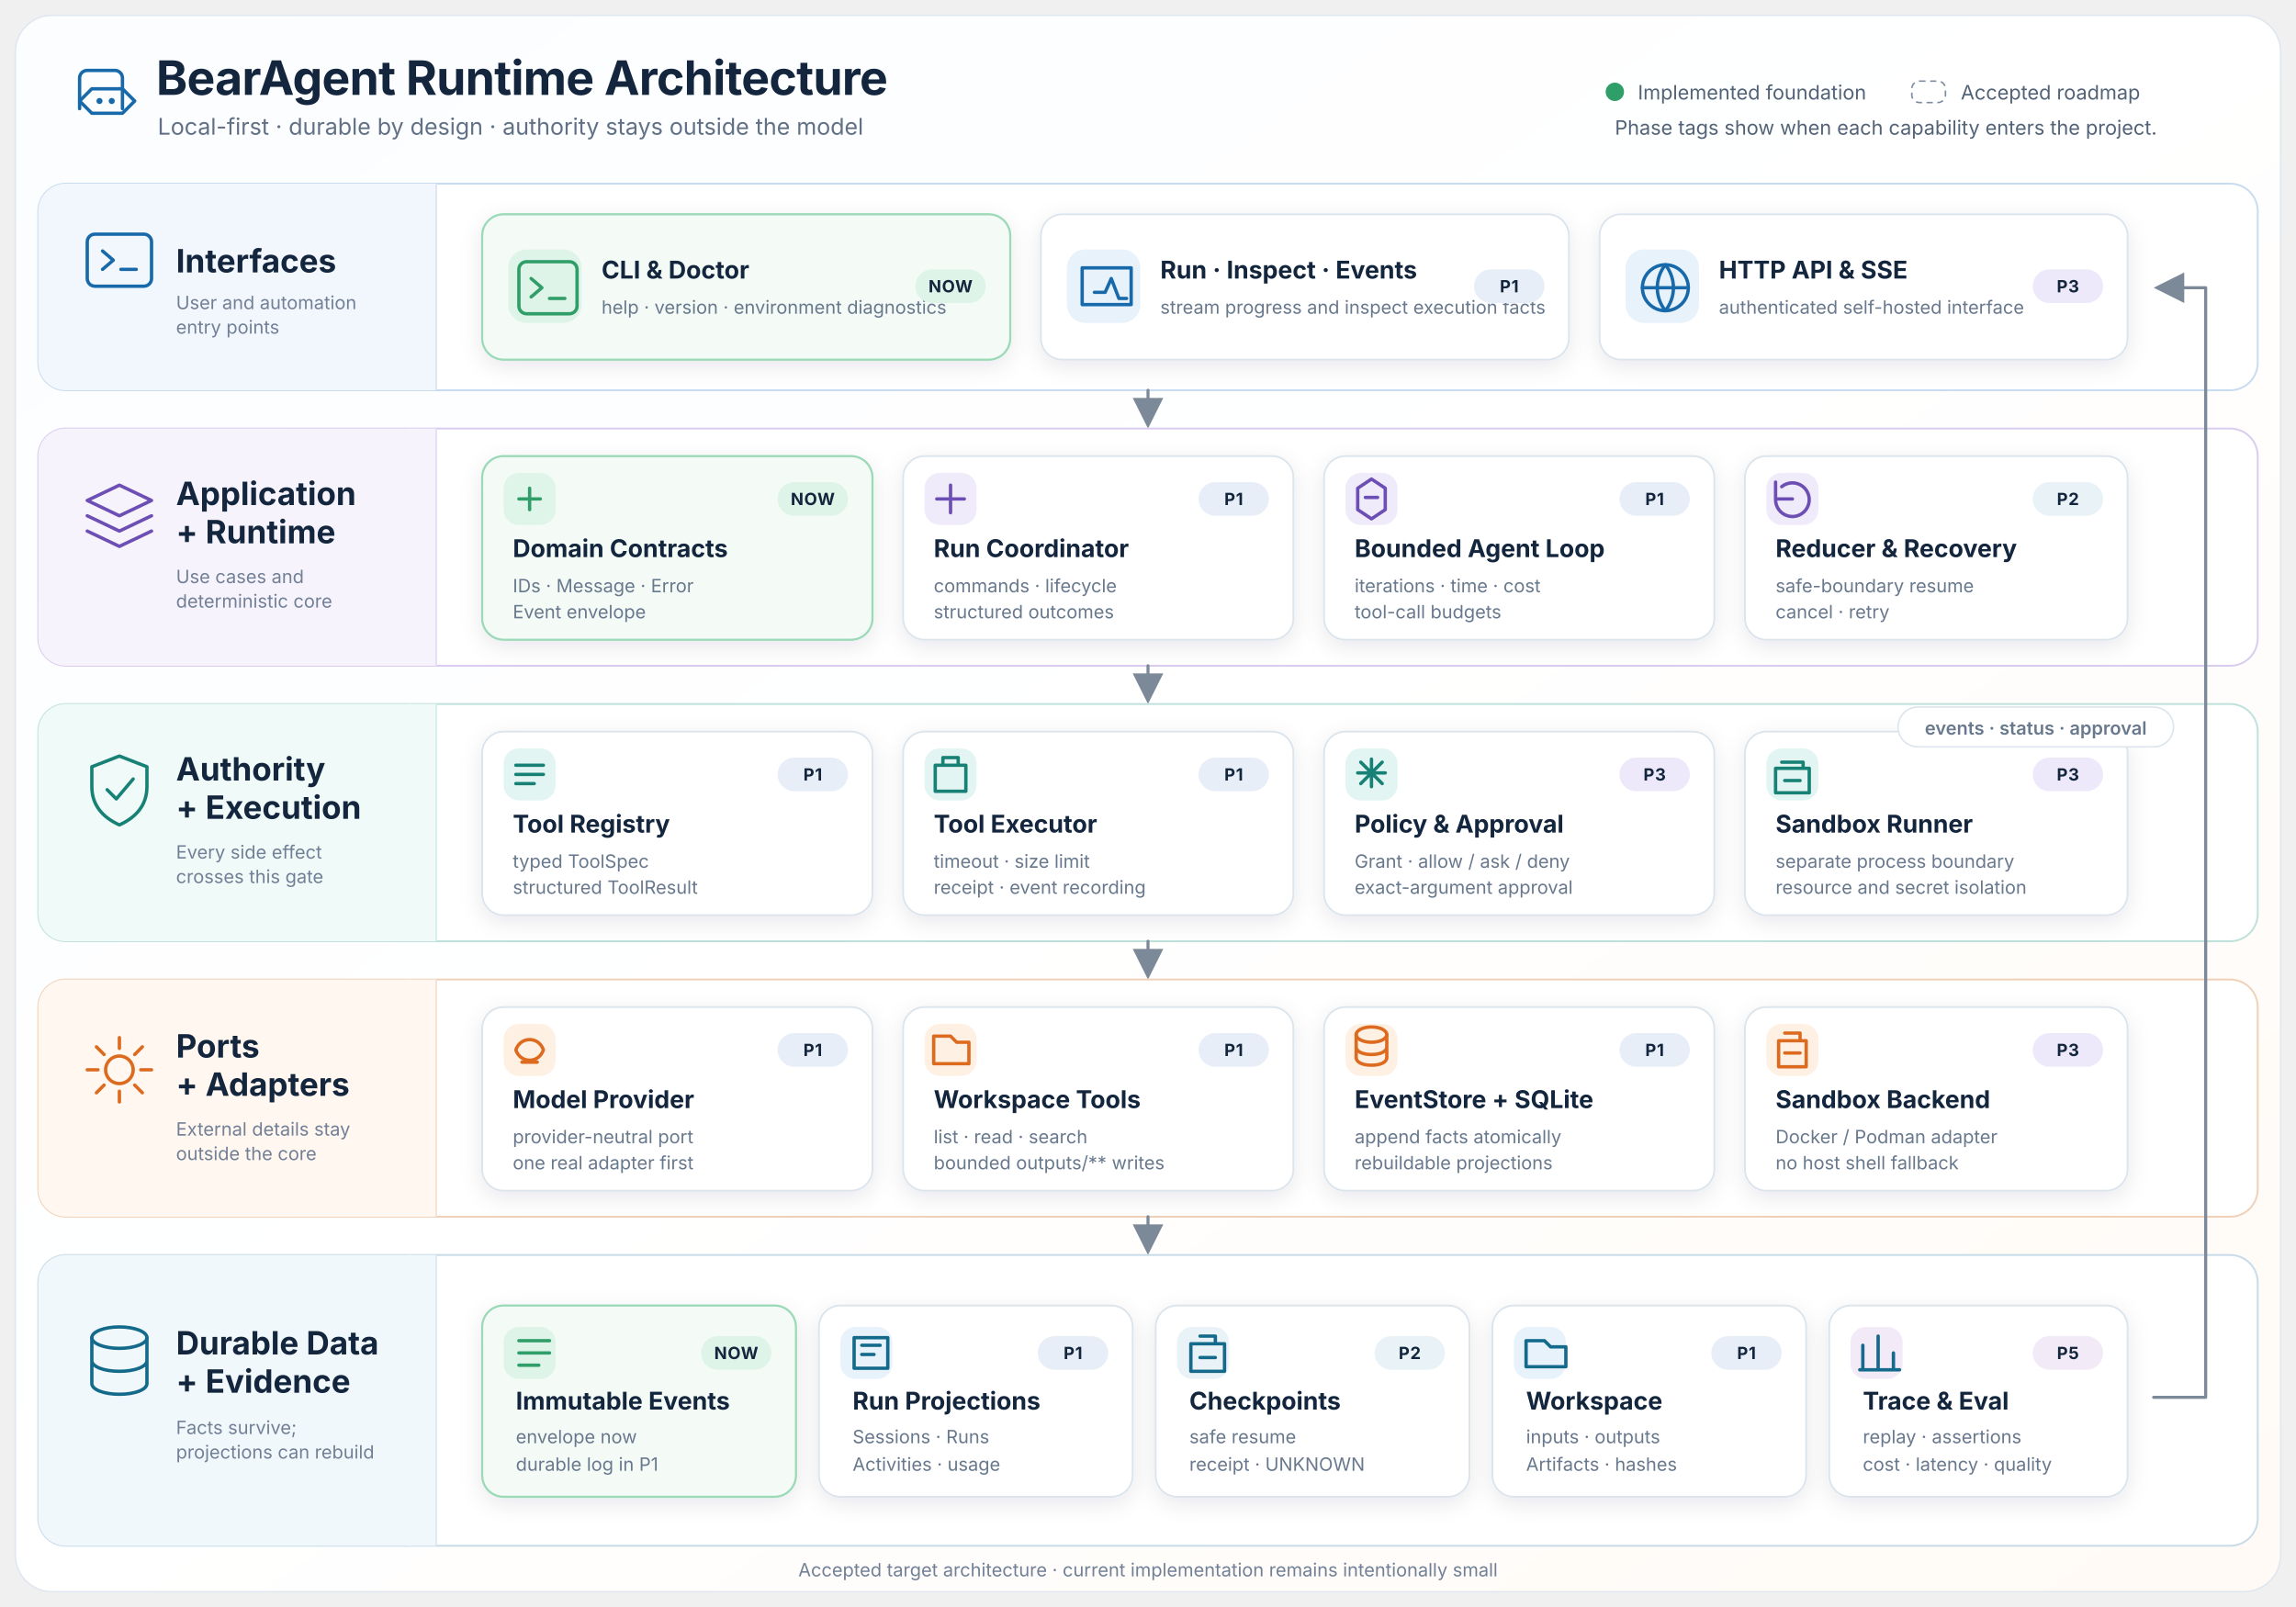
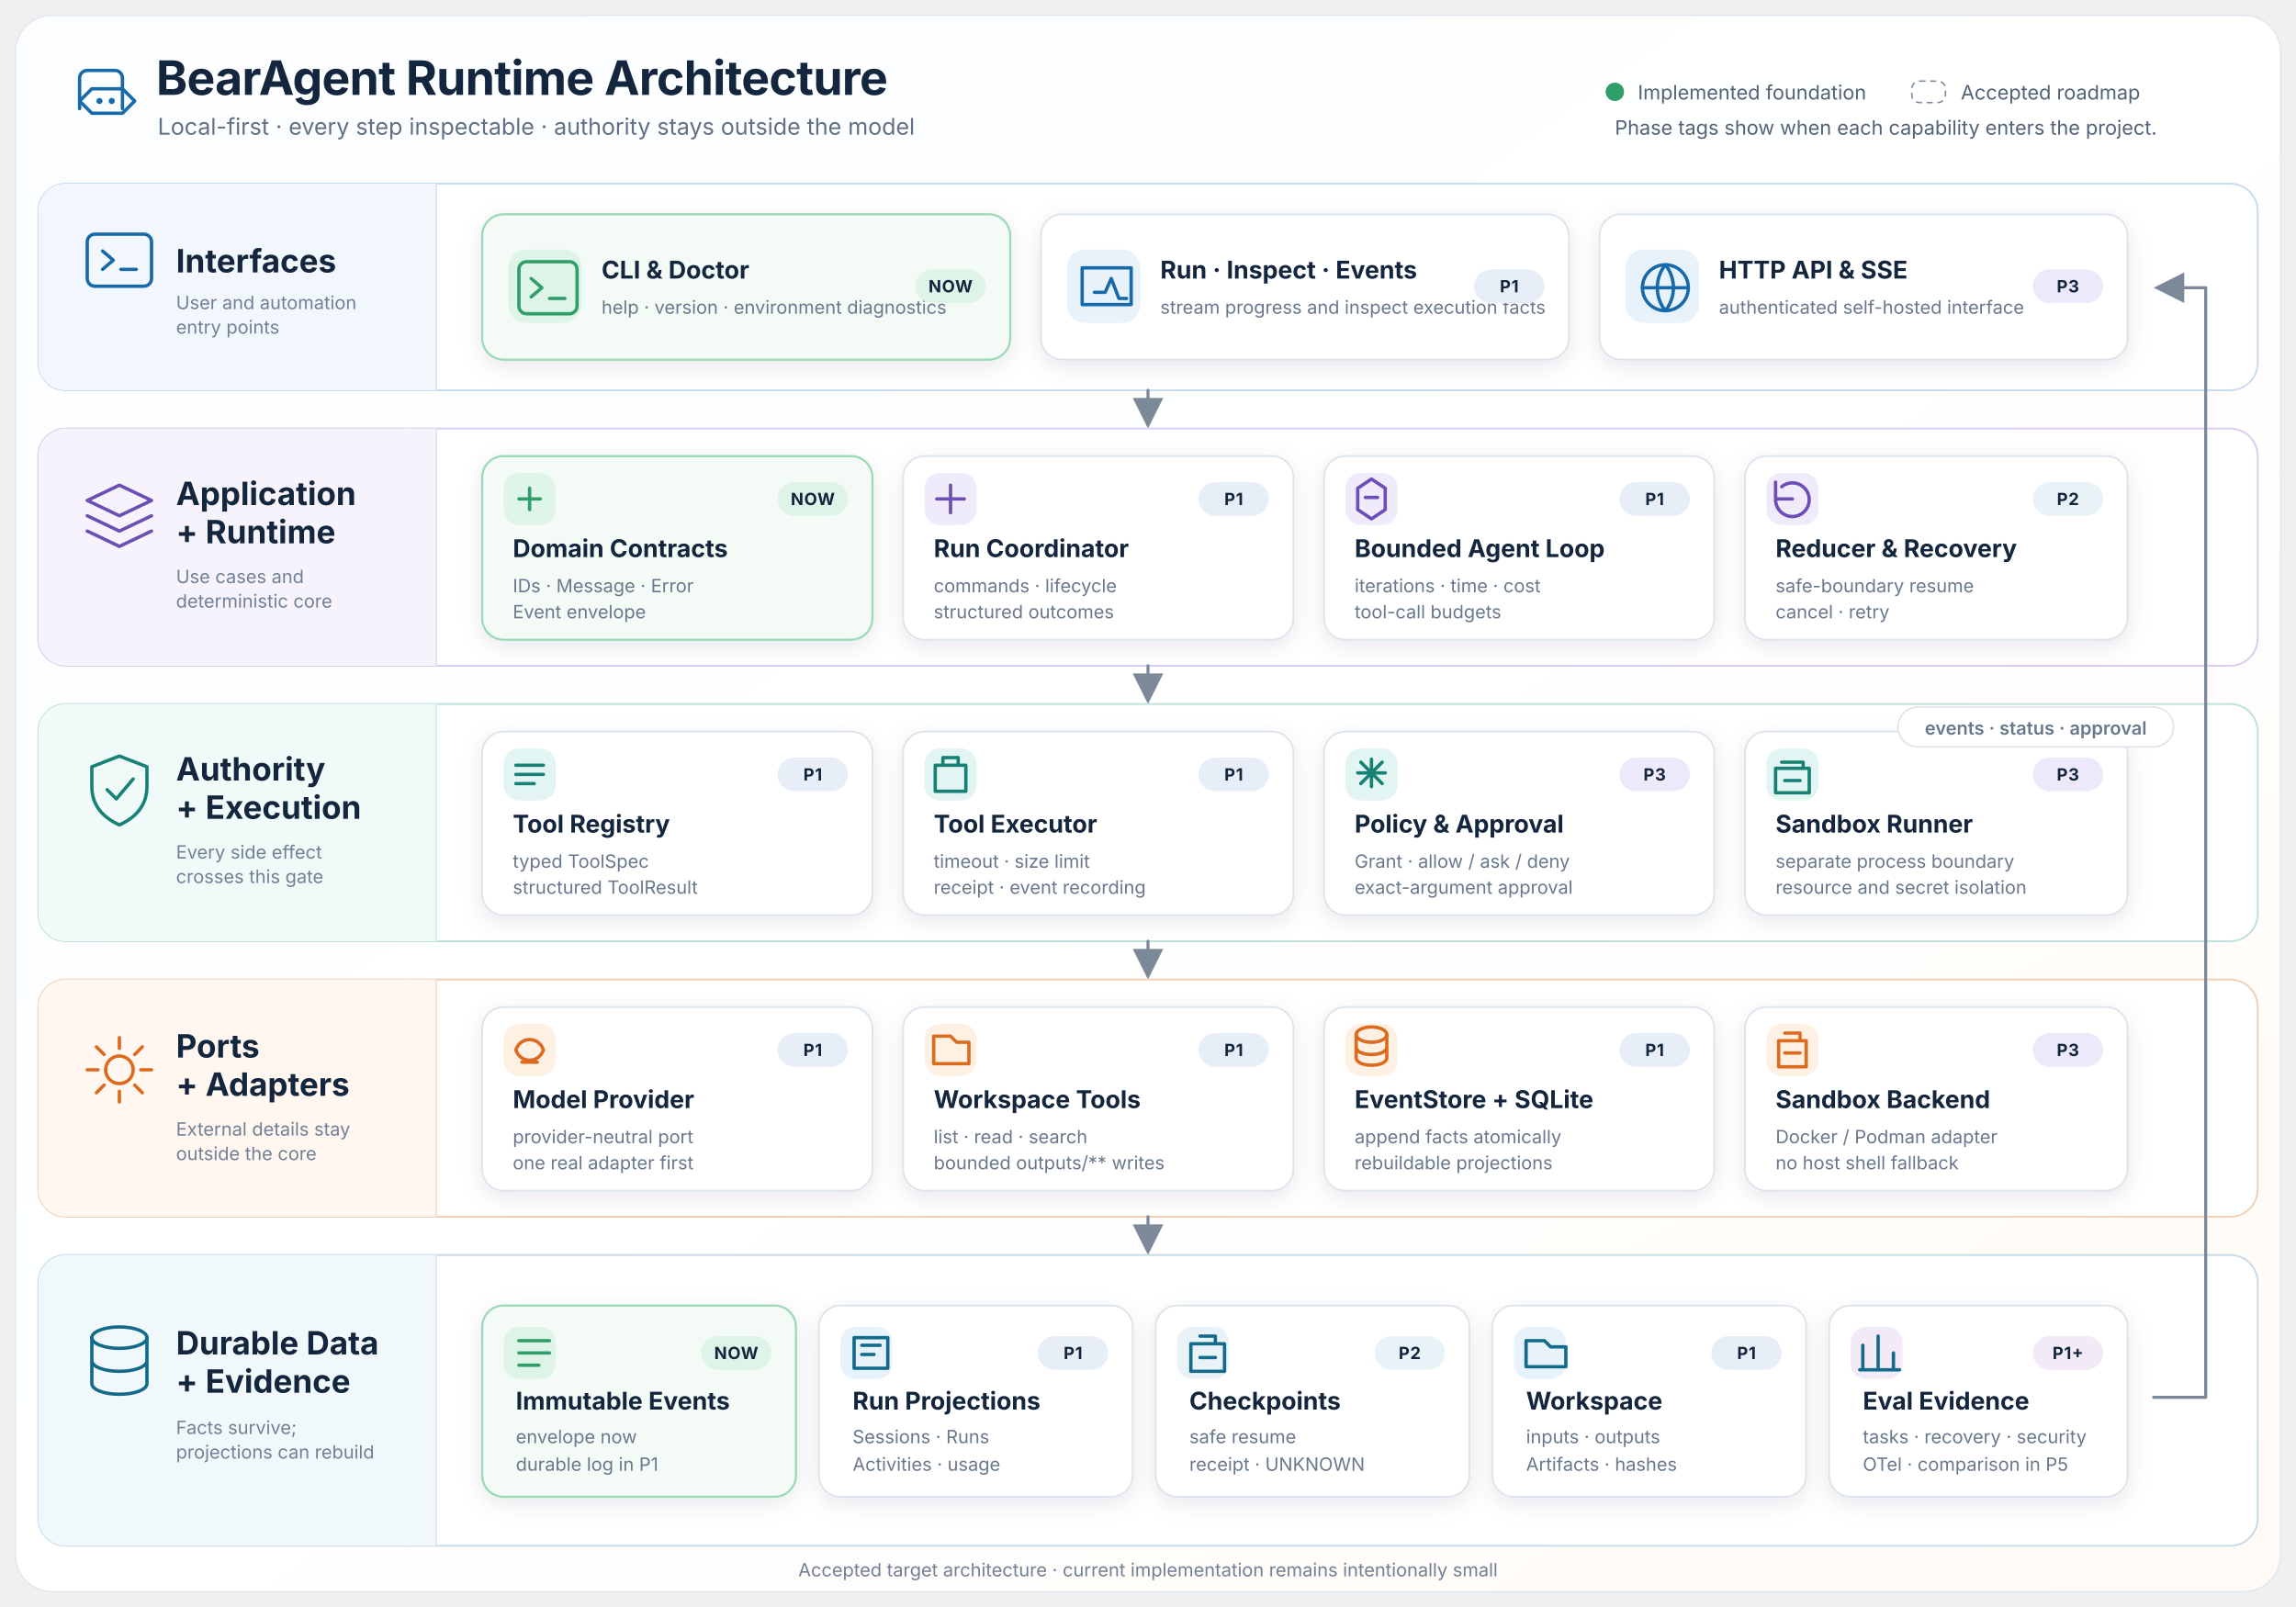
<svg xmlns="http://www.w3.org/2000/svg" width="1500" height="1050" viewBox="0 0 1500 1050" role="img" aria-labelledby="title description">
  <defs>
    <filter id="shadow" x="-20%" y="-20%" width="140%" height="160%">
      <feDropShadow dx="0" dy="4" stdDeviation="7" flood-color="#13263d" flood-opacity="0.09" />
    </filter>
    <linearGradient id="background" x1="0" y1="0" x2="1" y2="1">
      <stop offset="0" stop-color="#fbfdff" />
      <stop offset="0.5" stop-color="#ffffff" />
      <stop offset="1" stop-color="#fffaf5" />
    </linearGradient>
    <style>
      text { font-family: Inter, ui-sans-serif, system-ui, -apple-system, BlinkMacSystemFont, "Segoe UI", sans-serif; fill: #13263d; }
      .title { font-size: 31px; font-weight: 700; letter-spacing: -0.4px; }
      .subtitle { font-size: 15px; fill: #617084; }
      .legend { font-size: 13px; fill: #526277; }
      .layer-title { font-size: 21px; font-weight: 700; }
      .layer-note { font-size: 12px; fill: #718096; }
      .card-title { font-size: 16px; font-weight: 650; }
      .card-note { font-size: 12px; fill: #68788d; }
      .phase { font-size: 11px; font-weight: 700; letter-spacing: 0.4px; }
      .arrow-label { font-size: 12px; font-weight: 600; fill: #68788d; }
      .row { fill: #ffffff; stroke-width: 1.2; }
      .card { fill: #ffffff; stroke: #dce4ec; stroke-width: 1.2; filter: url(#shadow); }
      .card-now { fill: #f4fbf7; stroke: #9bd9b7; stroke-width: 1.4; filter: url(#shadow); }
      .icon { fill: none; stroke-width: 2.2; stroke-linecap: round; stroke-linejoin: round; }
      .flow { fill: none; stroke: #7c8998; stroke-width: 2; stroke-linecap: round; stroke-linejoin: round; }
    </style>
    <marker id="arrow" markerWidth="10" markerHeight="10" refX="8" refY="5" orient="auto" markerUnits="strokeWidth">
      <path d="M 0 0 L 10 5 L 0 10 z" fill="#7c8998" />
    </marker>
  </defs>
  <rect x="10" y="10" width="1480" height="1030" rx="24" fill="url(#background)" stroke="#e0e7ef" />
  <g aria-label="Title and status legend">
    <g transform="translate(48 43)" class="icon" stroke="#1769aa">
      <path d="M4 28V8a5 5 0 0 1 5-5h18a5 5 0 0 1 5 5v20" />
      <path d="M12 15h20l8 8-8 8H12l-8-8z" />
      <circle cx="17" cy="23" r="2" fill="#1769aa" stroke="none" />
      <circle cx="25" cy="23" r="2" fill="#1769aa" stroke="none" />
    </g>
    <text x="102" y="62" class="title">BearAgent Runtime Architecture</text>
-     <text x="103" y="88" class="subtitle">Local-first · durable by design · authority stays outside the model</text>
+     <text x="103" y="88" class="subtitle">Local-first · every step inspectable · authority stays outside the model</text>
    <circle cx="1055" cy="60" r="6" fill="#2f9e68" />
    <text x="1070" y="65" class="legend">Implemented foundation</text>
    <rect x="1249" y="53" width="22" height="14" rx="5" fill="#ffffff" stroke="#7d8ca2" stroke-dasharray="4 3" />
    <text x="1281" y="65" class="legend">Accepted roadmap</text>
    <text x="1055" y="88" class="legend">Phase tags show when each capability enters the project.</text>
  </g>
  <g aria-label="Interfaces layer">
    <rect class="row" x="25" y="120" width="1450" height="135" rx="18" stroke="#c8dcf1" />
    <rect x="25" y="120" width="260" height="135" rx="18" fill="#f2f7fd" />
    <rect x="267" y="120" width="18" height="135" fill="#f2f7fd" />
    <path d="M285 120V255" stroke="#d7e4f1" />
    <g transform="translate(55 151)" class="icon" stroke="#1769aa">
      <rect x="2" y="2" width="42" height="34" rx="5" />
      <path d="m12 13 7 6-7 6M24 25h10" />
    </g>
    <text x="115" y="178" class="layer-title" fill="#1769aa">Interfaces</text>
    <text x="115" y="202" class="layer-note">User and automation</text>
    <text x="115" y="218" class="layer-note">entry points</text>
    <g transform="translate(315 143)">
      <rect class="card-now" y="-3" width="345" height="95" rx="14" />
      <rect x="17" y="20" width="48" height="48" rx="12" fill="#dff4e8" />
      <g transform="translate(23 27)" class="icon" stroke="#2f9e68">
        <rect x="1" y="1" width="38" height="34" rx="5" />
        <path d="m9 12 7 6-7 6M21 25h10" />
      </g>
      <text x="78" y="39" class="card-title">CLI &amp; Doctor</text>
      <text x="78" y="62" class="card-note">help · version · environment diagnostics</text>
      <rect x="283" y="33" width="46" height="22" rx="11" fill="#dff4e8" />
      <text x="306" y="48" text-anchor="middle" class="phase" fill="#237a50">NOW</text>
    </g>
    <g transform="translate(680 143)">
      <rect class="card" y="-3" width="345" height="95" rx="14" />
      <rect x="17" y="20" width="48" height="48" rx="12" fill="#e8f2fb" />
      <g transform="translate(23 24)" class="icon" stroke="#1769aa">
        <path d="M4 32V8M4 8h32M36 8v24M4 32h32" />
        <path d="M12 24h7l4-9 5 13h5" />
      </g>
      <text x="78" y="39" class="card-title">Run · Inspect · Events</text>
      <text x="78" y="62" class="card-note">stream progress and inspect execution facts</text>
      <rect x="283" y="33" width="46" height="22" rx="11" fill="#e8eef8" />
      <text x="306" y="48" text-anchor="middle" class="phase" fill="#526b8d">P1</text>
    </g>
    <g transform="translate(1045 143)">
      <rect class="card" y="-3" width="345" height="95" rx="14" />
      <rect x="17" y="20" width="48" height="48" rx="12" fill="#e8f2fb" />
      <g transform="translate(23 27)" class="icon" stroke="#1769aa">
        <circle cx="20" cy="18" r="15" />
        <path d="M5 18h30M20 3a24 24 0 0 1 0 30M20 3a24 24 0 0 0 0 30" />
      </g>
      <text x="78" y="39" class="card-title">HTTP API &amp; SSE</text>
      <text x="78" y="62" class="card-note">authenticated self-hosted interface</text>
      <rect x="283" y="33" width="46" height="22" rx="11" fill="#eee9fa" />
      <text x="306" y="48" text-anchor="middle" class="phase" fill="#66528f">P3</text>
    </g>
  </g>
  <path class="flow" d="M750 255V276" marker-end="url(#arrow)" />
  <g aria-label="Application and runtime layer">
    <rect class="row" x="25" y="280" width="1450" height="155" rx="18" stroke="#d9ccef" />
    <rect x="25" y="280" width="260" height="155" rx="18" fill="#f7f3fc" />
    <rect x="267" y="280" width="18" height="155" fill="#f7f3fc" />
    <path d="M285 280V435" stroke="#e4dbf2" />
    <g transform="translate(55 315)" class="icon" stroke="#6c4eb4">
      <path d="m2 12 21-10 21 10-21 10z" />
      <path d="m2 22 21 10 21-10M2 32l21 10 21-10" />
    </g>
    <text x="115" y="330" class="layer-title" fill="#59409a">Application</text>
    <text x="115" y="355" class="layer-title" fill="#59409a">+ Runtime</text>
    <text x="115" y="381" class="layer-note">Use cases and</text>
    <text x="115" y="397" class="layer-note">deterministic core</text>
    <g transform="translate(315 291)">
      <rect class="card-now" y="7" width="255" height="120" rx="14" />
      <rect x="14" y="18" width="34" height="34" rx="10" fill="#e0f5e9" />
      <path d="M24 35h14M31 28v14" class="icon" stroke="#2f9e68" />
      <text x="20" y="73" class="card-title">Domain Contracts</text>
      <text x="20" y="96" class="card-note">IDs · Message · Error</text>
      <text x="20" y="113" class="card-note">Event envelope</text>
      <rect x="193" y="24" width="46" height="22" rx="11" fill="#dff4e8" />
      <text x="216" y="39" text-anchor="middle" class="phase" fill="#237a50">NOW</text>
    </g>
    <g transform="translate(590 291)">
      <rect class="card" y="7" width="255" height="120" rx="14" />
      <rect x="14" y="18" width="34" height="34" rx="10" fill="#f0ebfa" />
      <path d="M22 35h18M31 26v18" class="icon" stroke="#6c4eb4" />
      <text x="20" y="73" class="card-title">Run Coordinator</text>
      <text x="20" y="96" class="card-note">commands · lifecycle</text>
      <text x="20" y="113" class="card-note">structured outcomes</text>
      <rect x="193" y="24" width="46" height="22" rx="11" fill="#e8eef8" />
      <text x="216" y="39" text-anchor="middle" class="phase" fill="#526b8d">P1</text>
    </g>
    <g transform="translate(865 291)">
      <rect class="card" y="7" width="255" height="120" rx="14" />
      <rect x="14" y="18" width="34" height="34" rx="10" fill="#f0ebfa" />
      <path d="M22 28v14l9 6 9-6V28l-9-6zM27 34h8" class="icon" stroke="#6c4eb4" />
      <text x="20" y="73" class="card-title">Bounded Agent Loop</text>
      <text x="20" y="96" class="card-note">iterations · time · cost</text>
      <text x="20" y="113" class="card-note">tool-call budgets</text>
      <rect x="193" y="24" width="46" height="22" rx="11" fill="#e8eef8" />
      <text x="216" y="39" text-anchor="middle" class="phase" fill="#526b8d">P1</text>
    </g>
    <g transform="translate(1140 291)">
      <rect class="card" y="7" width="250" height="120" rx="14" />
      <rect x="14" y="18" width="34" height="34" rx="10" fill="#f0ebfa" />
      <path d="M20 35a11 11 0 1 0 4-8M20 24v11h11" class="icon" stroke="#6c4eb4" />
      <text x="20" y="73" class="card-title">Reducer &amp; Recovery</text>
      <text x="20" y="96" class="card-note">safe-boundary resume</text>
      <text x="20" y="113" class="card-note">cancel · retry</text>
      <rect x="188" y="24" width="46" height="22" rx="11" fill="#e9f2f7" />
      <text x="211" y="39" text-anchor="middle" class="phase" fill="#3e718d">P2</text>
    </g>
  </g>
  <path class="flow" d="M750 435V456" marker-end="url(#arrow)" />
  <g aria-label="Authority and execution layer">
    <rect class="row" x="25" y="460" width="1450" height="155" rx="18" stroke="#bfe1dc" />
    <rect x="25" y="460" width="260" height="155" rx="18" fill="#f0faf8" />
    <rect x="267" y="460" width="18" height="155" fill="#f0faf8" />
    <path d="M285 460V615" stroke="#d5ebe7" />
    <g transform="translate(55 492)" class="icon" stroke="#168174">
      <path d="M23 2 41 9v13c0 12-7 20-18 25C12 42 5 34 5 22V9z" />
      <path d="m15 24 6 6 11-13" />
    </g>
    <text x="115" y="510" class="layer-title" fill="#146e64">Authority</text>
    <text x="115" y="535" class="layer-title" fill="#146e64">+ Execution</text>
    <text x="115" y="561" class="layer-note">Every side effect</text>
    <text x="115" y="577" class="layer-note">crosses this gate</text>
    <g transform="translate(315 471)">
      <rect class="card" y="7" width="255" height="120" rx="14" />
      <rect x="14" y="18" width="34" height="34" rx="10" fill="#e3f5f2" />
      <path d="M22 29h18M22 35h18M22 41h12" class="icon" stroke="#168174" />
      <text x="20" y="73" class="card-title">Tool Registry</text>
      <text x="20" y="96" class="card-note">typed ToolSpec</text>
      <text x="20" y="113" class="card-note">structured ToolResult</text>
      <rect x="193" y="24" width="46" height="22" rx="11" fill="#e8eef8" />
      <text x="216" y="39" text-anchor="middle" class="phase" fill="#526b8d">P1</text>
    </g>
    <g transform="translate(590 471)">
      <rect class="card" y="7" width="255" height="120" rx="14" />
      <rect x="14" y="18" width="34" height="34" rx="10" fill="#e3f5f2" />
      <path d="M21 25h20v17H21zM26 25v-5h10v5" class="icon" stroke="#168174" transform="translate(0 4)" />
      <text x="20" y="73" class="card-title">Tool Executor</text>
      <text x="20" y="96" class="card-note">timeout · size limit</text>
      <text x="20" y="113" class="card-note">receipt · event recording</text>
      <rect x="193" y="24" width="46" height="22" rx="11" fill="#e8eef8" />
      <text x="216" y="39" text-anchor="middle" class="phase" fill="#526b8d">P1</text>
    </g>
    <g transform="translate(865 471)">
      <rect class="card" y="7" width="255" height="120" rx="14" />
      <rect x="14" y="18" width="34" height="34" rx="10" fill="#e3f5f2" />
      <path d="M22 34h18M31 25v18M24 27l14 14M38 27 24 41" class="icon" stroke="#168174" />
      <text x="20" y="73" class="card-title">Policy &amp; Approval</text>
      <text x="20" y="96" class="card-note">Grant · allow / ask / deny</text>
      <text x="20" y="113" class="card-note">exact-argument approval</text>
      <rect x="193" y="24" width="46" height="22" rx="11" fill="#eee9fa" />
      <text x="216" y="39" text-anchor="middle" class="phase" fill="#66528f">P3</text>
    </g>
    <g transform="translate(1140 471)">
      <rect class="card" y="7" width="250" height="120" rx="14" />
      <rect x="14" y="18" width="34" height="34" rx="10" fill="#e3f5f2" />
      <path d="M20 28h22v16H20zM24 24h14v4M26 36h10" class="icon" stroke="#168174" transform="translate(0 3)" />
      <text x="20" y="73" class="card-title">Sandbox Runner</text>
      <text x="20" y="96" class="card-note">separate process boundary</text>
      <text x="20" y="113" class="card-note">resource and secret isolation</text>
      <rect x="188" y="24" width="46" height="22" rx="11" fill="#eee9fa" />
      <text x="211" y="39" text-anchor="middle" class="phase" fill="#66528f">P3</text>
    </g>
  </g>
  <path class="flow" d="M750 615V636" marker-end="url(#arrow)" />
  <g aria-label="Ports and adapters layer">
    <rect class="row" x="25" y="640" width="1450" height="155" rx="18" stroke="#f0d1b8" />
    <rect x="25" y="640" width="260" height="155" rx="18" fill="#fff7f0" />
    <rect x="267" y="640" width="18" height="155" fill="#fff7f0" />
    <path d="M285 640V795" stroke="#f3dfcf" />
    <g transform="translate(55 676)" class="icon" stroke="#dc6b20">
      <circle cx="23" cy="23" r="9" />
      <path d="M23 2v7M23 37v7M2 23h7M37 23h7M8 8l5 5M33 33l5 5M38 8l-5 5M13 33l-5 5" />
    </g>
    <text x="115" y="691" class="layer-title" fill="#b75215">Ports</text>
    <text x="115" y="716" class="layer-title" fill="#b75215">+ Adapters</text>
    <text x="115" y="742" class="layer-note">External details stay</text>
    <text x="115" y="758" class="layer-note">outside the core</text>
    <g transform="translate(315 651)">
      <rect class="card" y="7" width="255" height="120" rx="14" />
      <rect x="14" y="18" width="34" height="34" rx="10" fill="#fff0e4" />
      <path d="M22 33c3-9 15-9 18 0-3 9-15 9-18 0zM26 41h10" class="icon" stroke="#dc6b20" transform="translate(0 2)" />
      <text x="20" y="73" class="card-title">Model Provider</text>
      <text x="20" y="96" class="card-note">provider-neutral port</text>
      <text x="20" y="113" class="card-note">one real adapter first</text>
      <rect x="193" y="24" width="46" height="22" rx="11" fill="#e8eef8" />
      <text x="216" y="39" text-anchor="middle" class="phase" fill="#526b8d">P1</text>
    </g>
    <g transform="translate(590 651)">
      <rect class="card" y="7" width="255" height="120" rx="14" />
      <rect x="14" y="18" width="34" height="34" rx="10" fill="#fff0e4" />
      <path d="M20 28h11l4 4h8v14H20z" class="icon" stroke="#dc6b20" transform="translate(0 -2)" />
      <text x="20" y="73" class="card-title">Workspace Tools</text>
      <text x="20" y="96" class="card-note">list · read · search</text>
      <text x="20" y="113" class="card-note">bounded outputs/** writes</text>
      <rect x="193" y="24" width="46" height="22" rx="11" fill="#e8eef8" />
      <text x="216" y="39" text-anchor="middle" class="phase" fill="#526b8d">P1</text>
    </g>
    <g transform="translate(865 651)">
      <rect class="card" y="7" width="255" height="120" rx="14" />
      <rect x="14" y="18" width="34" height="34" rx="10" fill="#fff0e4" />
      <ellipse cx="31" cy="27" rx="10" ry="5" class="icon" stroke="#dc6b20" transform="translate(0 -2)" />
      <path d="M21 27v15c0 3 4 5 10 5s10-2 10-5V27M21 35c0 3 4 5 10 5s10-2 10-5" class="icon" stroke="#dc6b20" transform="translate(0 -2)" />
      <text x="20" y="73" class="card-title">EventStore + SQLite</text>
      <text x="20" y="96" class="card-note">append facts atomically</text>
      <text x="20" y="113" class="card-note">rebuildable projections</text>
      <rect x="193" y="24" width="46" height="22" rx="11" fill="#e8eef8" />
      <text x="216" y="39" text-anchor="middle" class="phase" fill="#526b8d">P1</text>
    </g>
    <g transform="translate(1140 651)">
      <rect class="card" y="7" width="250" height="120" rx="14" />
      <rect x="14" y="18" width="34" height="34" rx="10" fill="#fff0e4" />
      <path d="M22 27h18v17H22zM26 22h10v5M26 35h10" class="icon" stroke="#dc6b20" transform="translate(0 2)" />
      <text x="20" y="73" class="card-title">Sandbox Backend</text>
      <text x="20" y="96" class="card-note">Docker / Podman adapter</text>
      <text x="20" y="113" class="card-note">no host shell fallback</text>
      <rect x="188" y="24" width="46" height="22" rx="11" fill="#eee9fa" />
      <text x="211" y="39" text-anchor="middle" class="phase" fill="#66528f">P3</text>
    </g>
  </g>
  <path class="flow" d="M750 795V816" marker-end="url(#arrow)" />
  <g aria-label="Durable data and evidence layer">
    <rect class="row" x="25" y="820" width="1450" height="190" rx="18" stroke="#c7dbe8" />
    <rect x="25" y="820" width="260" height="190" rx="18" fill="#f1f8fb" />
    <rect x="267" y="820" width="18" height="190" fill="#f1f8fb" />
    <path d="M285 820V1010" stroke="#d9e8ef" />
    <g transform="translate(55 866)" class="icon" stroke="#136a8a">
      <ellipse cx="23" cy="8" rx="18" ry="7" />
      <path d="M5 8v30c0 4 8 7 18 7s18-3 18-7V8M5 23c0 4 8 7 18 7s18-3 18-7" />
    </g>
    <text x="115" y="885" class="layer-title" fill="#125c78">Durable Data</text>
    <text x="115" y="910" class="layer-title" fill="#125c78">+ Evidence</text>
    <text x="115" y="937" class="layer-note">Facts survive;</text>
    <text x="115" y="953" class="layer-note">projections can rebuild</text>
    <g transform="translate(315 849)">
      <rect class="card-now" y="4" width="205" height="125" rx="14" />
      <rect x="14" y="18" width="34" height="34" rx="10" fill="#dff4e8" />
      <path d="M24 27h20M24 35h20M24 43h13" class="icon" stroke="#2f9e68" />
      <text x="22" y="72" class="card-title">Immutable Events</text>
      <text x="22" y="94" class="card-note">envelope now</text>
      <text x="22" y="112" class="card-note">durable log in P1</text>
      <rect x="143" y="24" width="46" height="22" rx="11" fill="#dff4e8" />
      <text x="166" y="39" text-anchor="middle" class="phase" fill="#237a50">NOW</text>
    </g>
    <g transform="translate(535 849)">
      <rect class="card" y="4" width="205" height="125" rx="14" />
      <rect x="14" y="18" width="34" height="34" rx="10" fill="#e8f2fb" />
      <path d="M23 27h22v20H23zM28 32h12M28 38h8" class="icon" stroke="#136a8a" transform="translate(0 -2)" />
      <text x="22" y="72" class="card-title">Run Projections</text>
      <text x="22" y="94" class="card-note">Sessions · Runs</text>
      <text x="22" y="112" class="card-note">Activities · usage</text>
      <rect x="143" y="24" width="46" height="22" rx="11" fill="#e8eef8" />
      <text x="166" y="39" text-anchor="middle" class="phase" fill="#526b8d">P1</text>
    </g>
    <g transform="translate(755 849)">
      <rect class="card" y="4" width="205" height="125" rx="14" />
      <rect x="14" y="18" width="34" height="34" rx="10" fill="#e9f2f7" />
      <path d="M23 27h22v18H23zM29 22h10v5M29 36h10" class="icon" stroke="#136a8a" transform="translate(0 2)" />
      <text x="22" y="72" class="card-title">Checkpoints</text>
      <text x="22" y="94" class="card-note">safe resume</text>
      <text x="22" y="112" class="card-note">receipt · UNKNOWN</text>
      <rect x="143" y="24" width="46" height="22" rx="11" fill="#e9f2f7" />
      <text x="166" y="39" text-anchor="middle" class="phase" fill="#3e718d">P2</text>
    </g>
    <g transform="translate(975 849)">
      <rect class="card" y="4" width="205" height="125" rx="14" />
      <rect x="14" y="18" width="34" height="34" rx="10" fill="#e8f2fb" />
      <path d="M22 31h12l4 4h10v13H22z" class="icon" stroke="#136a8a" transform="translate(0 -4)" />
      <text x="22" y="72" class="card-title">Workspace</text>
      <text x="22" y="94" class="card-note">inputs · outputs</text>
      <text x="22" y="112" class="card-note">Artifacts · hashes</text>
      <rect x="143" y="24" width="46" height="22" rx="11" fill="#e8eef8" />
      <text x="166" y="39" text-anchor="middle" class="phase" fill="#526b8d">P1</text>
    </g>
    <g transform="translate(1195 849)">
      <rect class="card" y="4" width="195" height="125" rx="14" />
      <rect x="14" y="18" width="34" height="34" rx="10" fill="#f3eaf7" />
      <path d="M22 46V30M32 46V24M42 46V35M20 46h26" class="icon" stroke="#136a8a" />
-       <text x="22" y="72" class="card-title">Trace &amp; Eval</text>
-       <text x="22" y="94" class="card-note">replay · assertions</text>
-       <text x="22" y="112" class="card-note">cost · latency · quality</text>
+       <text x="22" y="72" class="card-title">Eval Evidence</text>
+       <text x="22" y="94" class="card-note">tasks · recovery · security</text>
+       <text x="22" y="112" class="card-note">OTel · comparison in P5</text>
      <rect x="133" y="24" width="46" height="22" rx="11" fill="#f3eaf7" />
-       <text x="156" y="39" text-anchor="middle" class="phase" fill="#7a4f83">P5</text>
+       <text x="156" y="39" text-anchor="middle" class="phase" fill="#526b8d">P1+</text>
    </g>
  </g>
  <path class="flow" d="M1407 913h34V188h-30" marker-end="url(#arrow)" />
  <rect x="1240" y="462" width="180" height="26" rx="13" fill="#ffffff" stroke="#dce4ec" />
  <text x="1330" y="480" text-anchor="middle" class="arrow-label">events · status · approval</text>
  <text x="750" y="1030" text-anchor="middle" class="layer-note">Accepted target architecture · current implementation remains intentionally small</text>
</svg>
